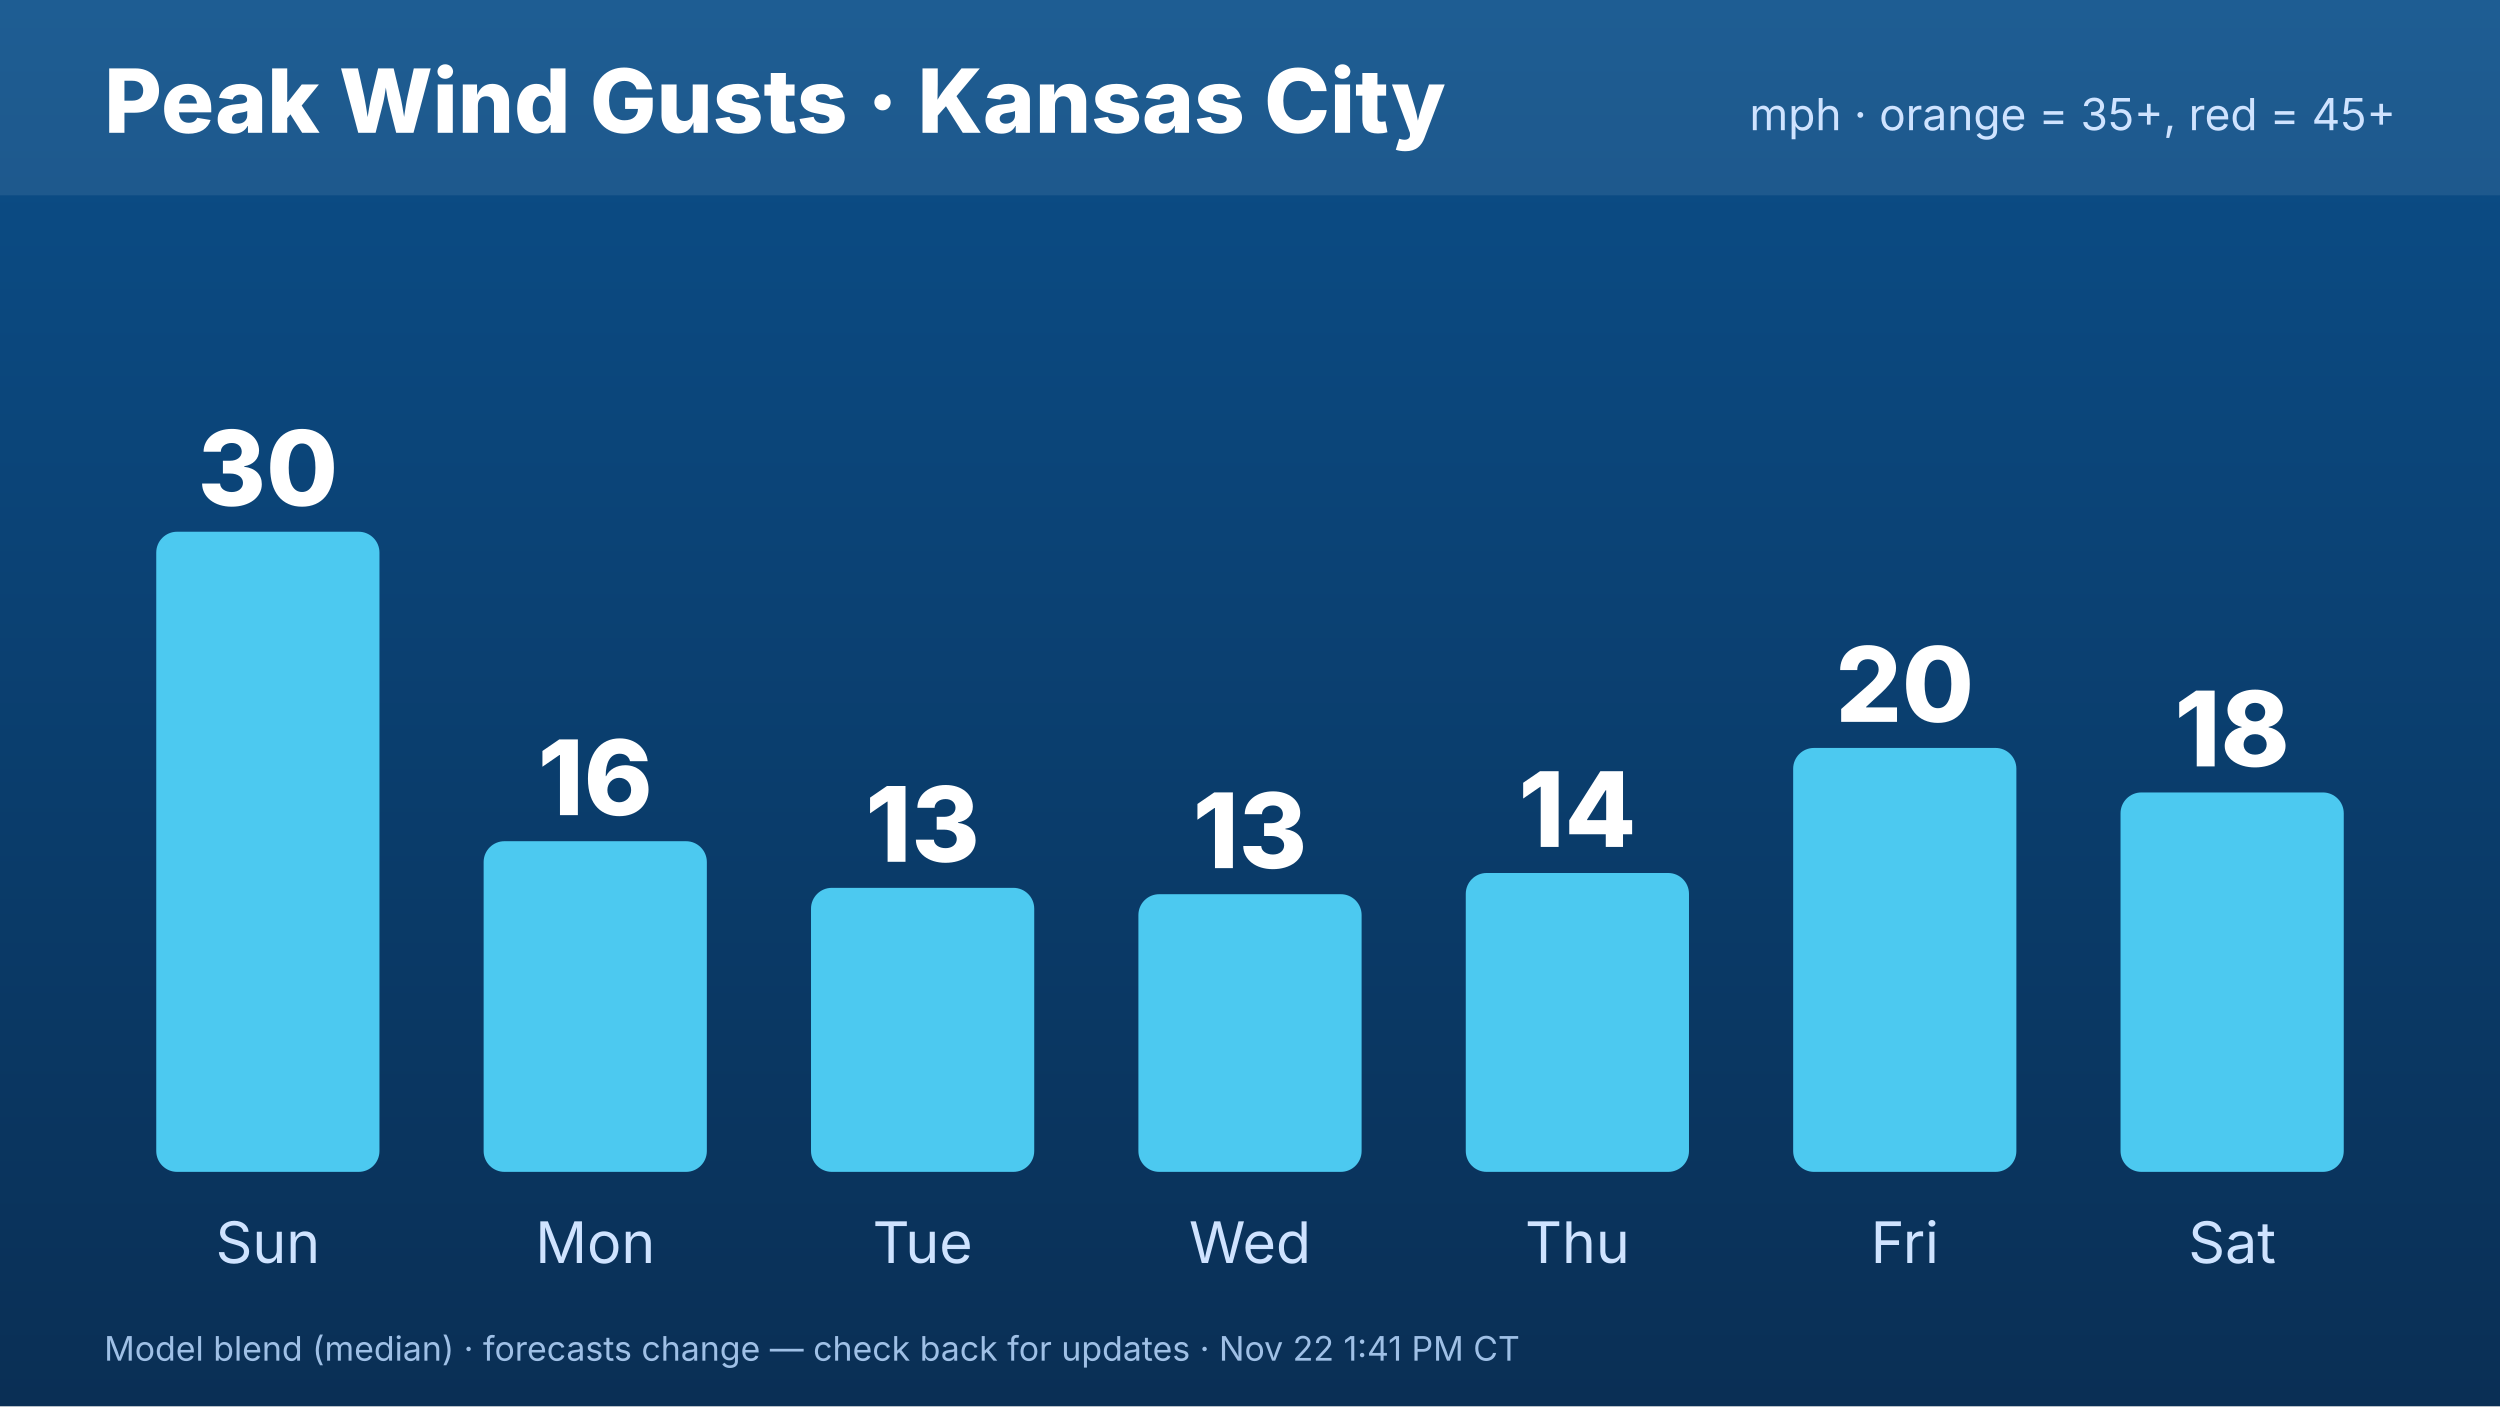
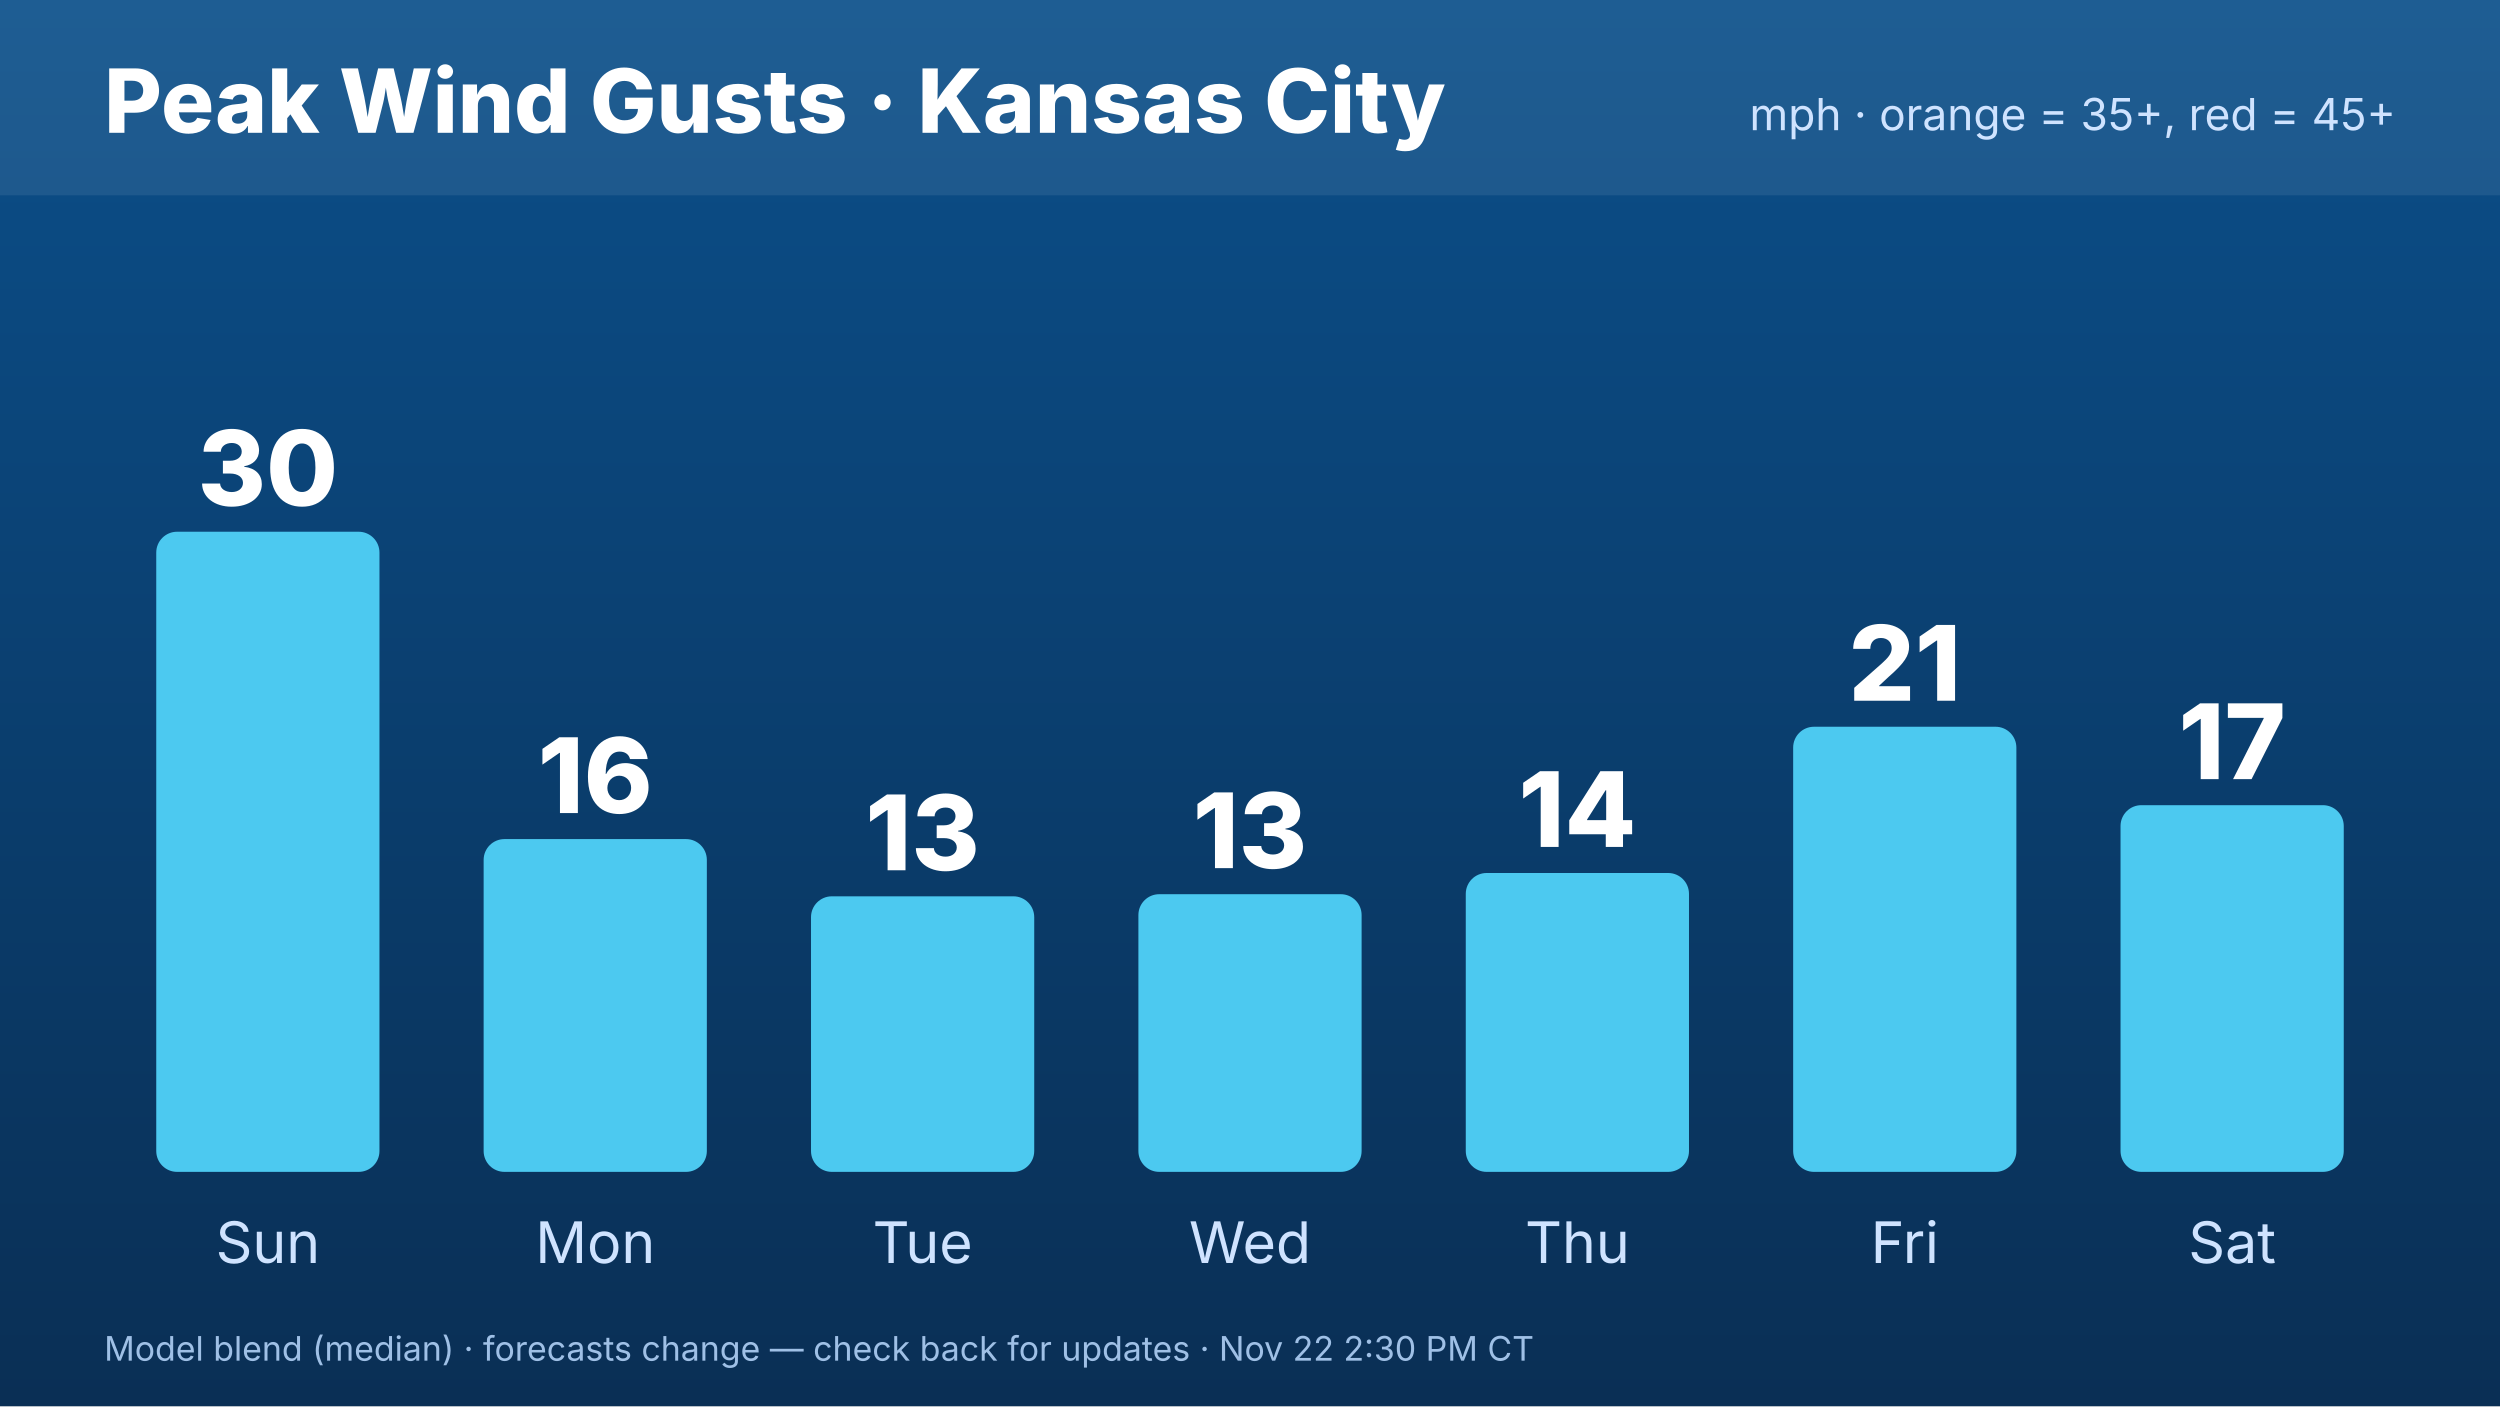
<svg xmlns="http://www.w3.org/2000/svg" width="1920" height="1080" viewBox="0 0 1920 1080" font-family="Inter,Helvetica,Arial,sans-serif">
  <defs>
    <linearGradient id="bg" x1="0" y1="0" x2="0" y2="1">
      <stop offset="0" stop-color="#0b4f8a" />
      <stop offset="1" stop-color="#0a2f55" />
    </linearGradient>
  </defs>
  <rect width="1920" height="1080" fill="url(#bg)" />
  <rect x="0" y="0" width="1920" height="150" fill="#ffffff" opacity=".08" />
  <text x="80" y="102" font-size="68" font-weight="800" fill="#fff">Peak Wind Gusts · Kansas City</text>
  <text x="1840" y="100" font-size="34" fill="#cfe3ff" text-anchor="end">mph · orange = 35+, red = 45+</text>
  <rect x="120.0" y="408.372" width="171.429" height="491.628" rx="16" fill="#4cc9f0" />
  <text x="205.714" y="388.372" font-size="80" font-weight="800" fill="#fff" text-anchor="middle">30</text>
  <text x="205.714" y="970" font-size="44" fill="#cfe3ff" text-anchor="middle">Sun</text>
-   <rect x="371.429" y="646.047" width="171.429" height="253.953" rx="16" fill="#4cc9f0" />
-   <text x="457.143" y="626.047" font-size="80" font-weight="800" fill="#fff" text-anchor="middle">16</text>
+   <rect x="371.429" y="644.419" width="171.429" height="255.581" rx="16" fill="#4cc9f0" />
+   <text x="457.143" y="624.419" font-size="80" font-weight="800" fill="#fff" text-anchor="middle">16</text>
  <text x="457.143" y="970" font-size="44" fill="#cfe3ff" text-anchor="middle">Mon</text>
-   <rect x="622.857" y="681.86" width="171.429" height="218.14" rx="16" fill="#4cc9f0" />
-   <text x="708.571" y="661.86" font-size="80" font-weight="800" fill="#fff" text-anchor="middle">13</text>
+   <rect x="622.857" y="688.372" width="171.429" height="211.628" rx="16" fill="#4cc9f0" />
+   <text x="708.571" y="668.372" font-size="80" font-weight="800" fill="#fff" text-anchor="middle">13</text>
  <text x="708.571" y="970" font-size="44" fill="#cfe3ff" text-anchor="middle">Tue</text>
  <rect x="874.286" y="686.744" width="171.429" height="213.256" rx="16" fill="#4cc9f0" />
  <text x="960" y="666.744" font-size="80" font-weight="800" fill="#fff" text-anchor="middle">13</text>
  <text x="960" y="970" font-size="44" fill="#cfe3ff" text-anchor="middle">Wed</text>
  <rect x="1125.714" y="670.465" width="171.429" height="229.535" rx="16" fill="#4cc9f0" />
  <text x="1211.429" y="650.465" font-size="80" font-weight="800" fill="#fff" text-anchor="middle">14</text>
  <text x="1211.429" y="970" font-size="44" fill="#cfe3ff" text-anchor="middle">Thu</text>
-   <rect x="1377.143" y="574.419" width="171.429" height="325.581" rx="16" fill="#4cc9f0" />
-   <text x="1462.857" y="554.419" font-size="80" font-weight="800" fill="#fff" text-anchor="middle">20</text>
+   <rect x="1377.143" y="558.14" width="171.429" height="341.86" rx="16" fill="#4cc9f0" />
+   <text x="1462.857" y="538.14" font-size="80" font-weight="800" fill="#fff" text-anchor="middle">21</text>
  <text x="1462.857" y="970" font-size="44" fill="#cfe3ff" text-anchor="middle">Fri</text>
-   <rect x="1628.571" y="608.605" width="171.429" height="291.395" rx="16" fill="#4cc9f0" />
-   <text x="1714.286" y="588.605" font-size="80" font-weight="800" fill="#fff" text-anchor="middle">18</text>
+   <rect x="1628.571" y="618.372" width="171.429" height="281.628" rx="16" fill="#4cc9f0" />
+   <text x="1714.286" y="598.372" font-size="80" font-weight="800" fill="#fff" text-anchor="middle">17</text>
  <text x="1714.286" y="970" font-size="44" fill="#cfe3ff" text-anchor="middle">Sat</text>
-   <text x="80" y="1045" font-size="26" fill="#9fc0e6">Model blend (median) · forecasts change — check back for updates · Nov 22 1:41 PM CT</text>
+   <text x="80" y="1045" font-size="26" fill="#9fc0e6">Model blend (median) · forecasts change — check back for updates · Nov 22 2:30 PM CT</text>
</svg>
